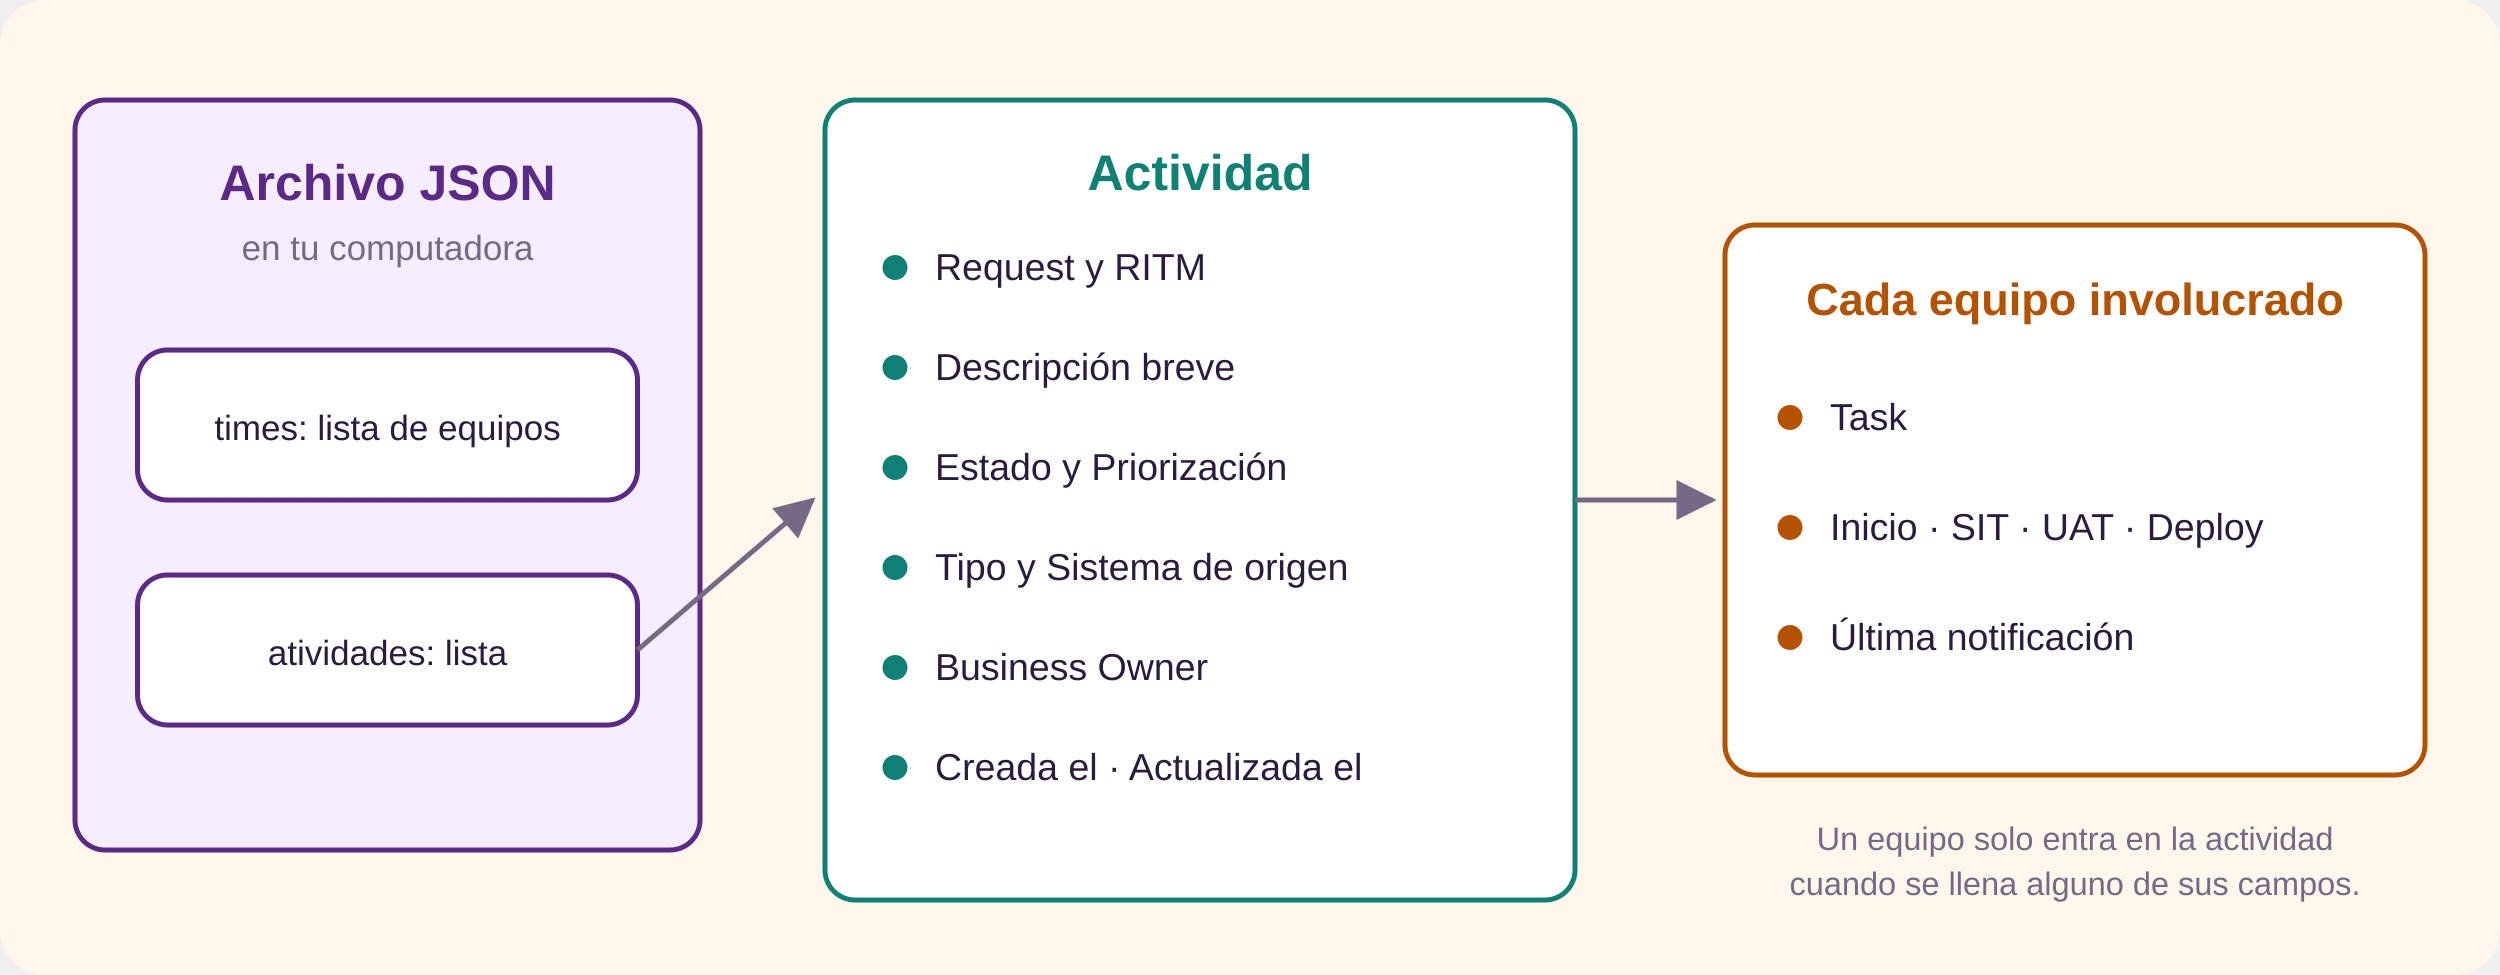
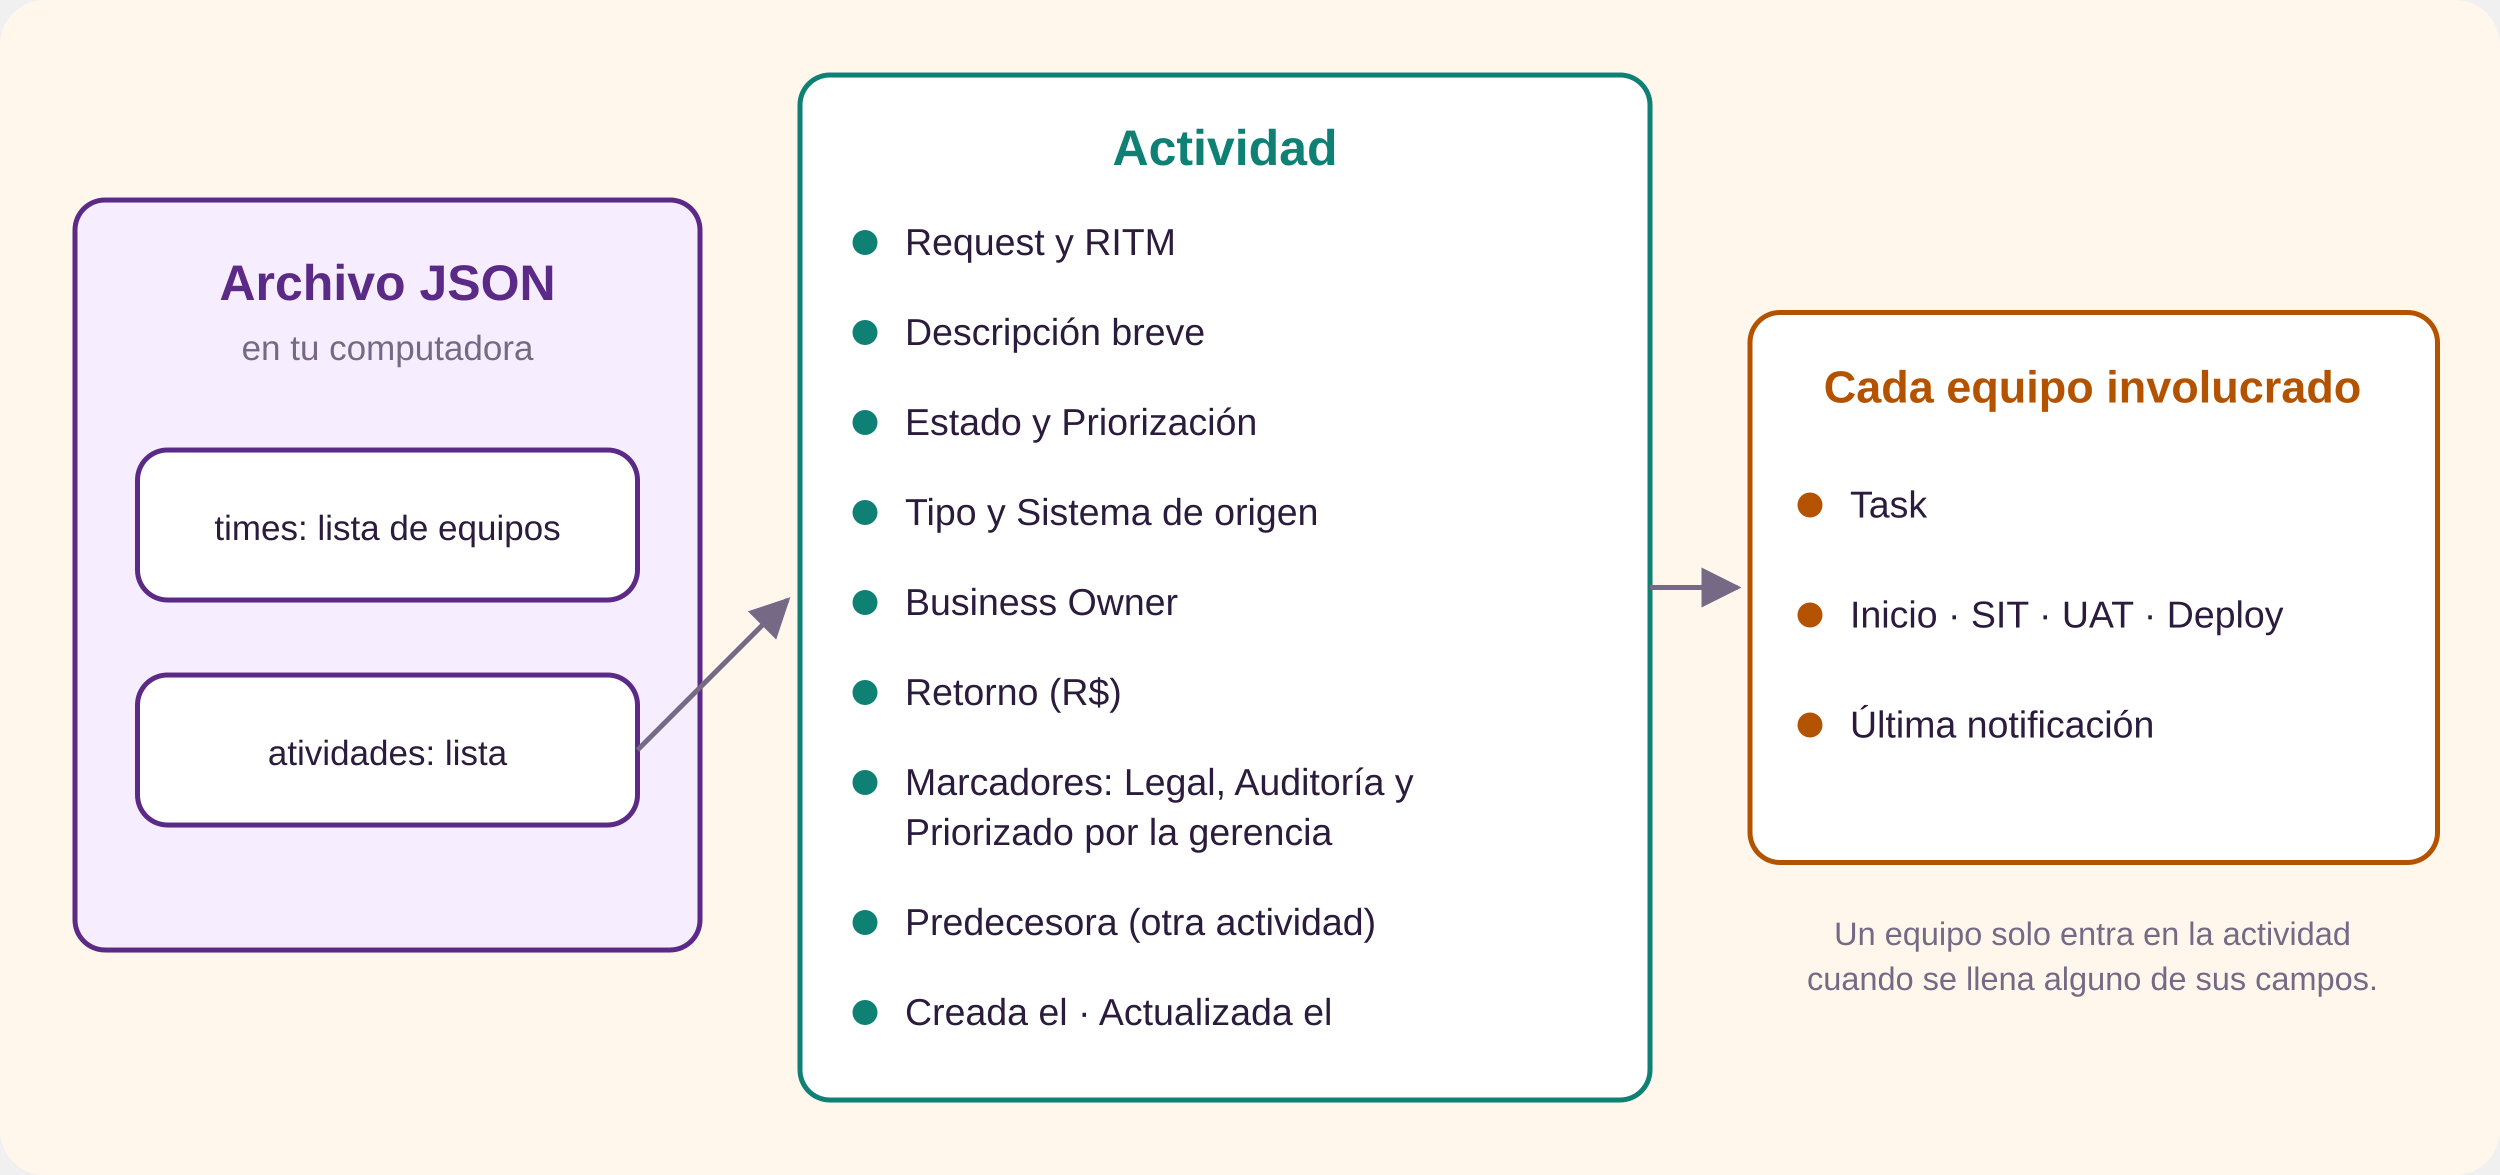
- <svg xmlns="http://www.w3.org/2000/svg" viewBox="0 0 1000 390" width="1000" height="390" role="img" aria-labelledby="t d">
+ <svg xmlns="http://www.w3.org/2000/svg" viewBox="0 0 1000 470" width="1000" height="470" role="img" aria-labelledby="t d">
  <defs>
    <marker id="ar" viewBox="0 0 10 10" refX="9" refY="5" markerWidth="8" markerHeight="8" orient="auto-start-reverse">
      <path d="M0 0 10 5 0 10z" fill="#756986" />
    </marker>
  </defs>
-   <rect width="1000" height="390" rx="18" fill="#FFF7EC" />
+   <rect width="1000" height="470" rx="18" fill="#FFF7EC" />
  <g font-family="'Trebuchet MS', 'Segoe UI', 'Helvetica Neue', Arial, sans-serif" fill="#2B1B3D">
-     <rect x="30" y="40" width="250" height="300" rx="12" fill="#F6EEFF" stroke="#5B2A86" stroke-width="2" />
-     <text x="155" y="80" font-size="20" font-weight="bold" fill="#5B2A86" text-anchor="middle">Archivo JSON</text>
-     <text x="155" y="104" font-size="14" font-weight="normal" fill="#756986" text-anchor="middle">en tu computadora</text>
-     <rect x="55" y="140" width="200" height="60" rx="12" fill="#FFFFFF" stroke="#5B2A86" stroke-width="2" />
-     <text x="155" y="176" font-size="14" font-weight="normal" fill="#2B1B3D" text-anchor="middle">times: lista de equipos</text>
-     <rect x="55" y="230" width="200" height="60" rx="12" fill="#FFFFFF" stroke="#5B2A86" stroke-width="2" />
-     <text x="155" y="266" font-size="14" font-weight="normal" fill="#2B1B3D" text-anchor="middle">atividades: lista</text>
-     <line x1="255" y1="260" x2="325" y2="200" stroke="#756986" stroke-width="2" marker-end="url(#ar)" />
-     <rect x="330" y="40" width="300" height="320" rx="12" fill="#FFFFFF" stroke="#0E8074" stroke-width="2" />
-     <text x="480" y="76" font-size="20" font-weight="bold" fill="#0E8074" text-anchor="middle">Actividad</text>
-     <circle cx="358" cy="107" r="5" fill="#0E8074" />
-     <text x="374" y="112" font-size="15" font-weight="normal" fill="#2B1B3D" text-anchor="start">Request y RITM</text>
-     <circle cx="358" cy="147" r="5" fill="#0E8074" />
-     <text x="374" y="152" font-size="15" font-weight="normal" fill="#2B1B3D" text-anchor="start">Descripción breve</text>
-     <circle cx="358" cy="187" r="5" fill="#0E8074" />
-     <text x="374" y="192" font-size="15" font-weight="normal" fill="#2B1B3D" text-anchor="start">Estado y Priorización</text>
-     <circle cx="358" cy="227" r="5" fill="#0E8074" />
-     <text x="374" y="232" font-size="15" font-weight="normal" fill="#2B1B3D" text-anchor="start">Tipo y Sistema de origen</text>
-     <circle cx="358" cy="267" r="5" fill="#0E8074" />
-     <text x="374" y="272" font-size="15" font-weight="normal" fill="#2B1B3D" text-anchor="start">Business Owner</text>
-     <circle cx="358" cy="307" r="5" fill="#0E8074" />
-     <text x="374" y="312" font-size="15" font-weight="normal" fill="#2B1B3D" text-anchor="start">Creada el · Actualizada el</text>
-     <line x1="630" y1="200" x2="685" y2="200" stroke="#756986" stroke-width="2" marker-end="url(#ar)" />
-     <rect x="690" y="90" width="280" height="220" rx="12" fill="#FFFFFF" stroke="#B35300" stroke-width="2" />
-     <text x="830" y="126" font-size="18" font-weight="bold" fill="#B35300" text-anchor="middle">Cada equipo involucrado</text>
-     <circle cx="716" cy="167" r="5" fill="#B35300" />
-     <text x="732" y="172" font-size="15" font-weight="normal" fill="#2B1B3D" text-anchor="start">Task</text>
-     <circle cx="716" cy="211" r="5" fill="#B35300" />
-     <text x="732" y="216" font-size="15" font-weight="normal" fill="#2B1B3D" text-anchor="start">Inicio · SIT · UAT · Deploy</text>
-     <circle cx="716" cy="255" r="5" fill="#B35300" />
-     <text x="732" y="260" font-size="15" font-weight="normal" fill="#2B1B3D" text-anchor="start">Última notificación</text>
-     <text x="830" y="340" font-size="13" font-weight="normal" fill="#756986" text-anchor="middle">Un equipo solo entra en la actividad</text>
-     <text x="830" y="358" font-size="13" font-weight="normal" fill="#756986" text-anchor="middle">cuando se llena alguno de sus campos.</text>
+     <rect x="30" y="80" width="250" height="300" rx="12" fill="#F6EEFF" stroke="#5B2A86" stroke-width="2" />
+     <text x="155" y="120" font-size="20" font-weight="bold" fill="#5B2A86" text-anchor="middle">Archivo JSON</text>
+     <text x="155" y="144" font-size="14" font-weight="normal" fill="#756986" text-anchor="middle">en tu computadora</text>
+     <rect x="55" y="180" width="200" height="60" rx="12" fill="#FFFFFF" stroke="#5B2A86" stroke-width="2" />
+     <text x="155" y="216" font-size="14" font-weight="normal" fill="#2B1B3D" text-anchor="middle">times: lista de equipos</text>
+     <rect x="55" y="270" width="200" height="60" rx="12" fill="#FFFFFF" stroke="#5B2A86" stroke-width="2" />
+     <text x="155" y="306" font-size="14" font-weight="normal" fill="#2B1B3D" text-anchor="middle">atividades: lista</text>
+     <line x1="255" y1="300" x2="315" y2="240" stroke="#756986" stroke-width="2" marker-end="url(#ar)" />
+     <rect x="320" y="30" width="340" height="410" rx="12" fill="#FFFFFF" stroke="#0E8074" stroke-width="2" />
+     <text x="490" y="66" font-size="20" font-weight="bold" fill="#0E8074" text-anchor="middle">Actividad</text>
+     <circle cx="346" cy="97" r="5" fill="#0E8074" />
+     <text x="362" y="102" font-size="15" font-weight="normal" fill="#2B1B3D" text-anchor="start">Request y RITM</text>
+     <circle cx="346" cy="133" r="5" fill="#0E8074" />
+     <text x="362" y="138" font-size="15" font-weight="normal" fill="#2B1B3D" text-anchor="start">Descripción breve</text>
+     <circle cx="346" cy="169" r="5" fill="#0E8074" />
+     <text x="362" y="174" font-size="15" font-weight="normal" fill="#2B1B3D" text-anchor="start">Estado y Priorización</text>
+     <circle cx="346" cy="205" r="5" fill="#0E8074" />
+     <text x="362" y="210" font-size="15" font-weight="normal" fill="#2B1B3D" text-anchor="start">Tipo y Sistema de origen</text>
+     <circle cx="346" cy="241" r="5" fill="#0E8074" />
+     <text x="362" y="246" font-size="15" font-weight="normal" fill="#2B1B3D" text-anchor="start">Business Owner</text>
+     <circle cx="346" cy="277" r="5" fill="#0E8074" />
+     <text x="362" y="282" font-size="15" font-weight="normal" fill="#2B1B3D" text-anchor="start">Retorno (R$)</text>
+     <circle cx="346" cy="313" r="5" fill="#0E8074" />
+     <text x="362" y="318" font-size="15" font-weight="normal" fill="#2B1B3D" text-anchor="start">Marcadores: Legal, Auditoría y</text>
+     <text x="362" y="338" font-size="15" font-weight="normal" fill="#2B1B3D" text-anchor="start">Priorizado por la gerencia</text>
+     <circle cx="346" cy="369" r="5" fill="#0E8074" />
+     <text x="362" y="374" font-size="15" font-weight="normal" fill="#2B1B3D" text-anchor="start">Predecesora (otra actividad)</text>
+     <circle cx="346" cy="405" r="5" fill="#0E8074" />
+     <text x="362" y="410" font-size="15" font-weight="normal" fill="#2B1B3D" text-anchor="start">Creada el · Actualizada el</text>
+     <line x1="660" y1="235" x2="695" y2="235" stroke="#756986" stroke-width="2" marker-end="url(#ar)" />
+     <rect x="700" y="125" width="275" height="220" rx="12" fill="#FFFFFF" stroke="#B35300" stroke-width="2" />
+     <text x="837" y="161" font-size="18" font-weight="bold" fill="#B35300" text-anchor="middle">Cada equipo involucrado</text>
+     <circle cx="724" cy="202" r="5" fill="#B35300" />
+     <text x="740" y="207" font-size="15" font-weight="normal" fill="#2B1B3D" text-anchor="start">Task</text>
+     <circle cx="724" cy="246" r="5" fill="#B35300" />
+     <text x="740" y="251" font-size="15" font-weight="normal" fill="#2B1B3D" text-anchor="start">Inicio · SIT · UAT · Deploy</text>
+     <circle cx="724" cy="290" r="5" fill="#B35300" />
+     <text x="740" y="295" font-size="15" font-weight="normal" fill="#2B1B3D" text-anchor="start">Última notificación</text>
+     <text x="837" y="378" font-size="13" font-weight="normal" fill="#756986" text-anchor="middle">Un equipo solo entra en la actividad</text>
+     <text x="837" y="396" font-size="13" font-weight="normal" fill="#756986" text-anchor="middle">cuando se llena alguno de sus campos.</text>
  </g>
</svg>
